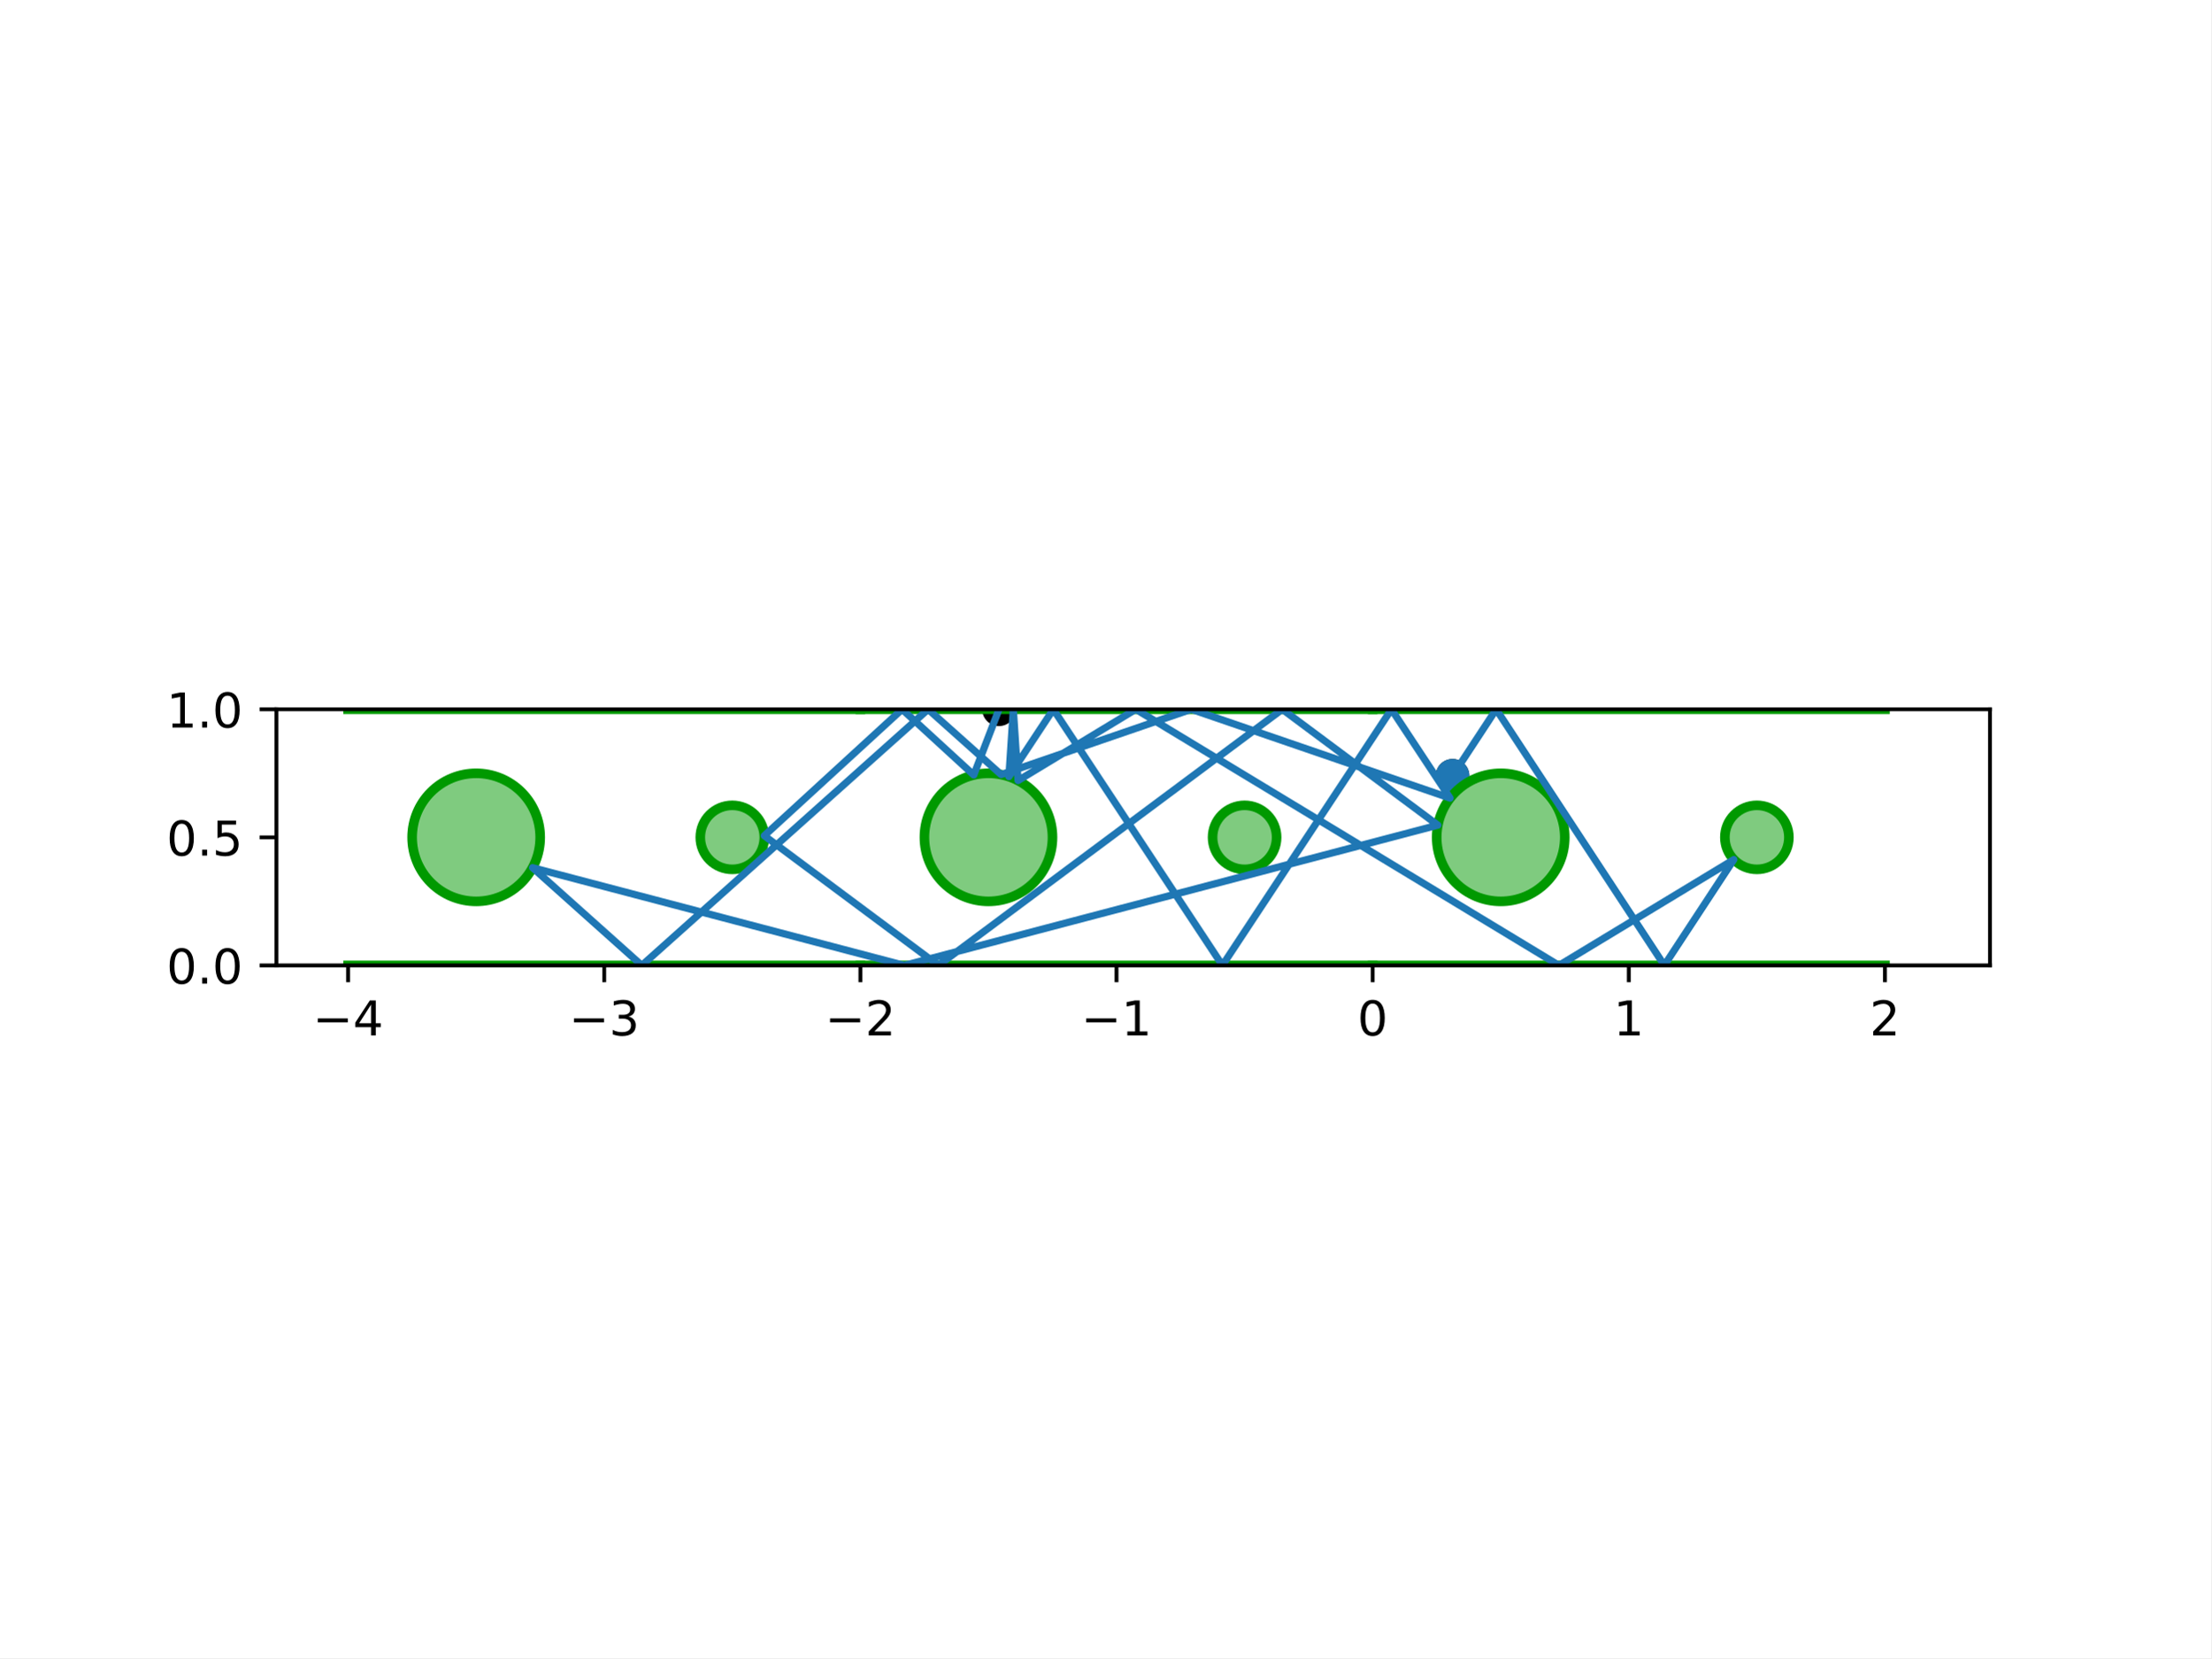
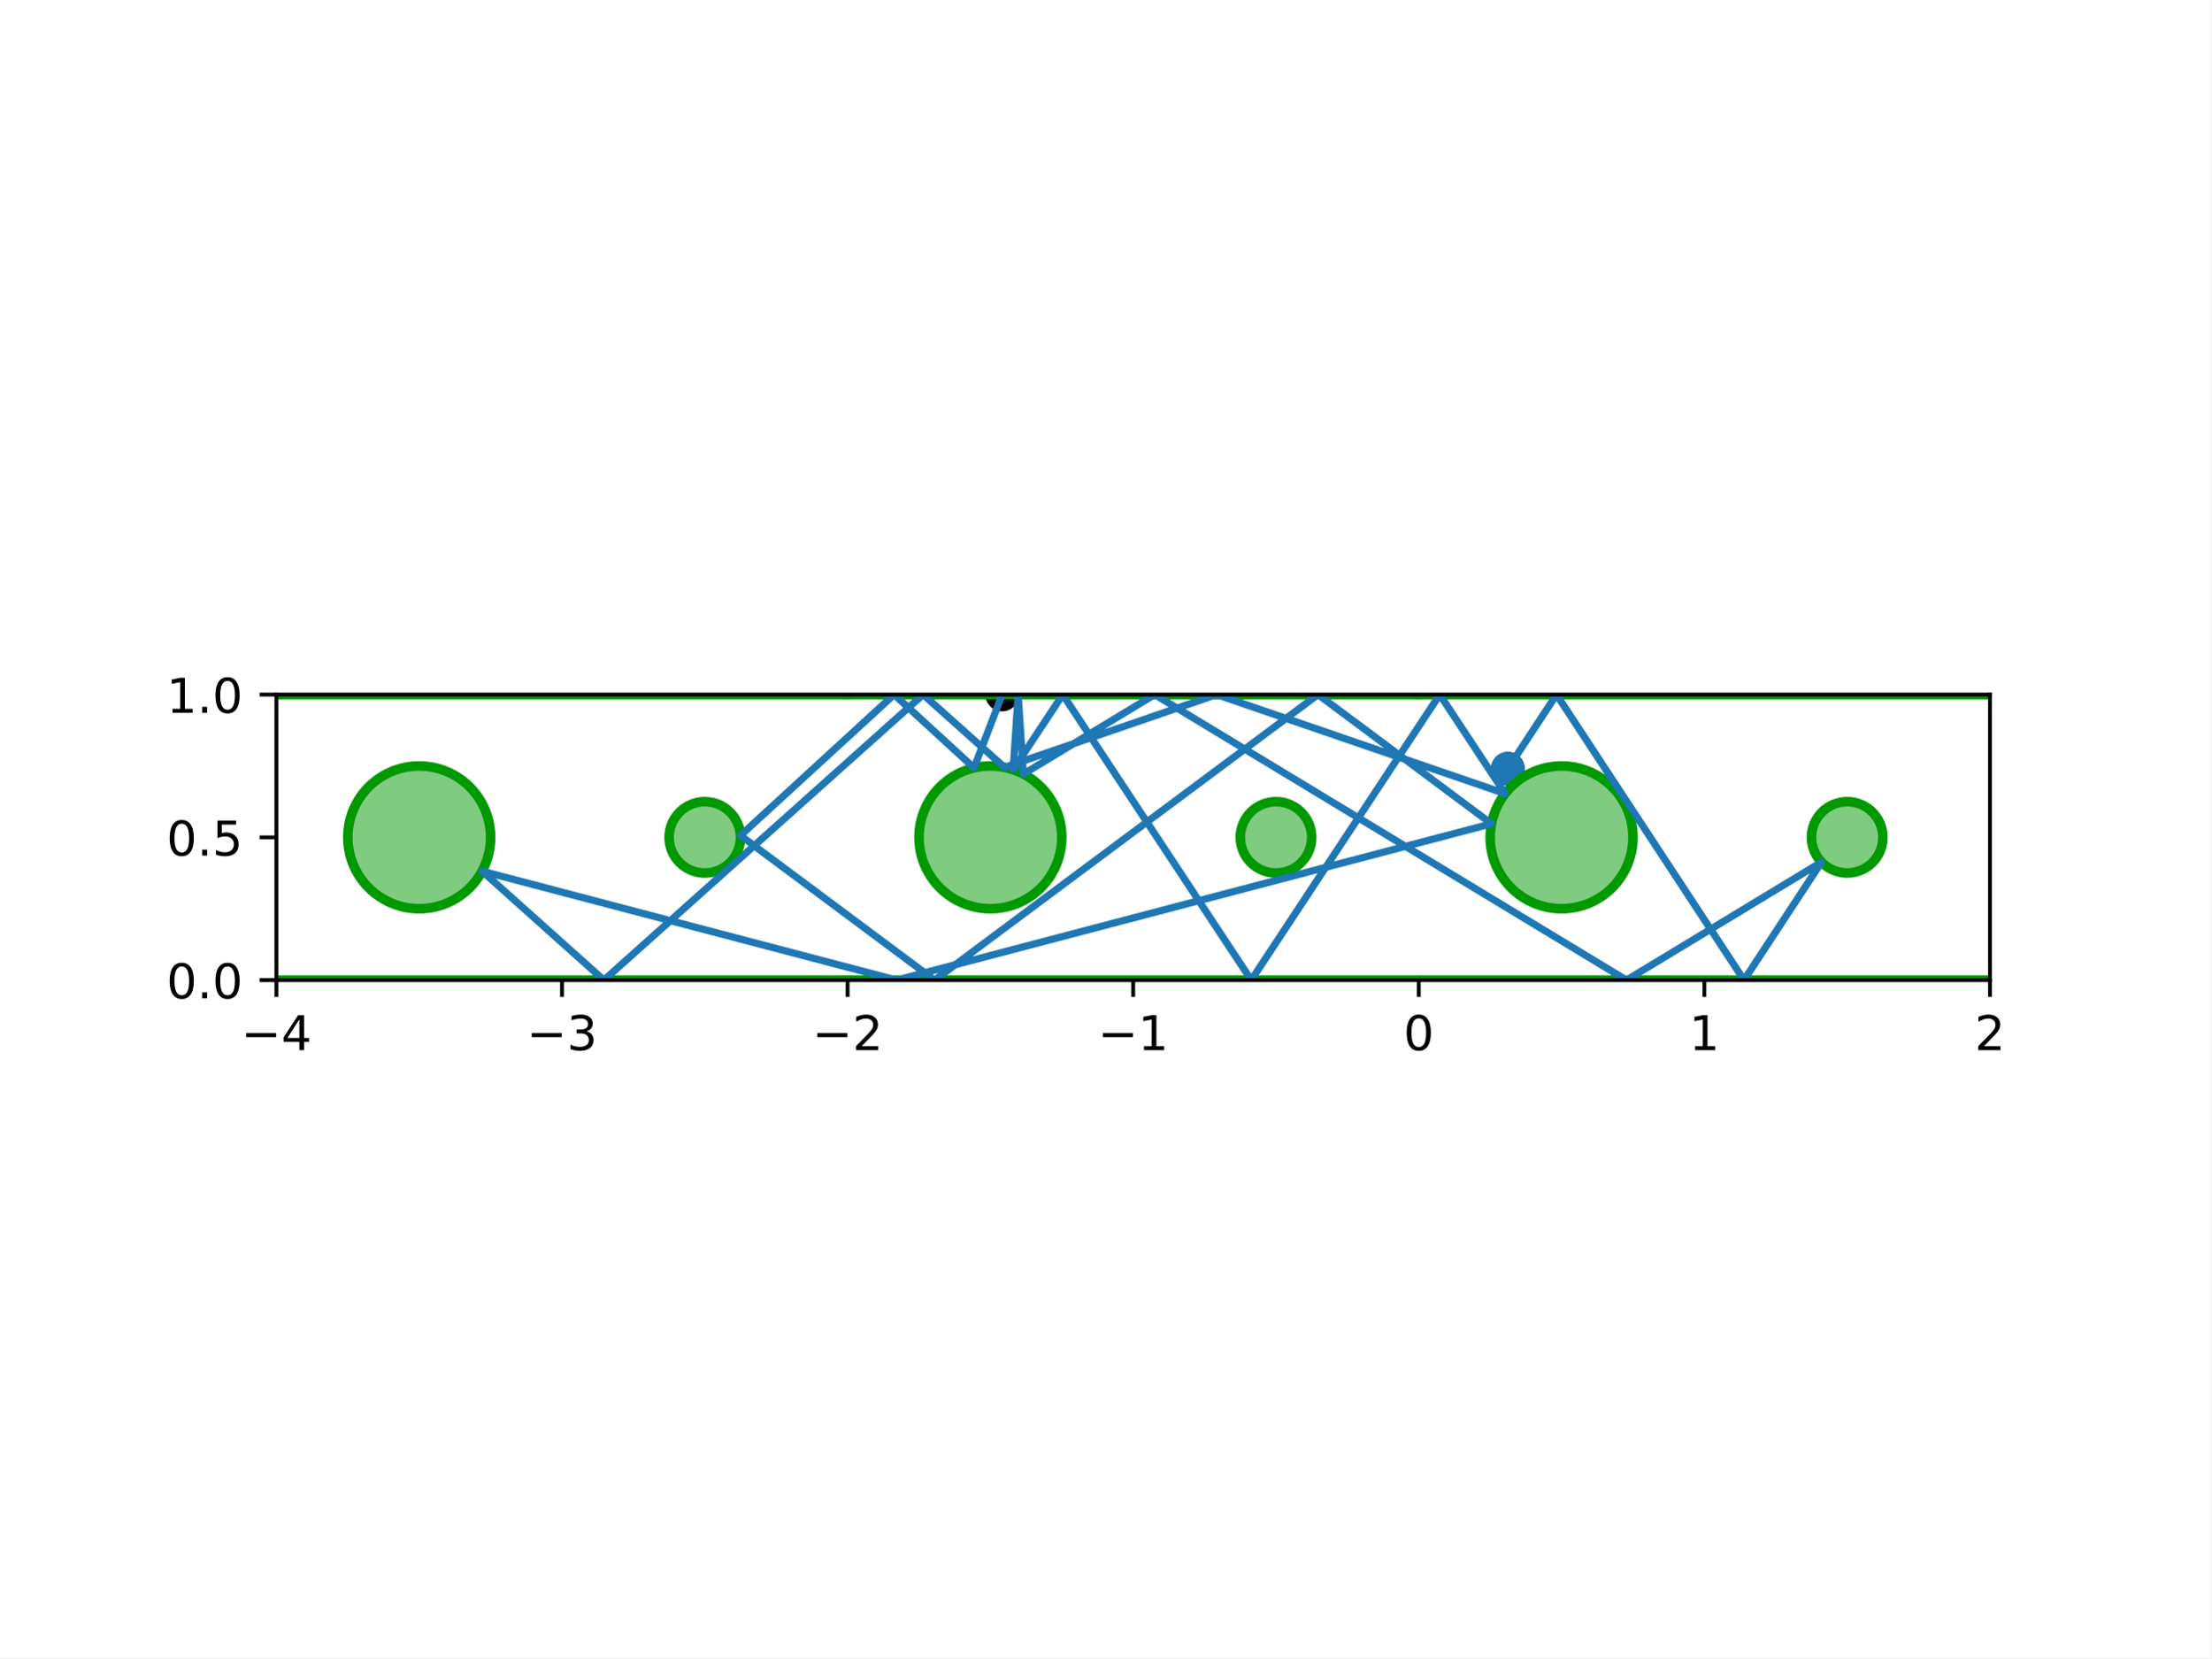
<svg xmlns="http://www.w3.org/2000/svg" xmlns:xlink="http://www.w3.org/1999/xlink" height="345.6pt" version="1.1" viewBox="0 0 460.8 345.6" width="460.8pt">
  <defs>
    <style type="text/css">
*{stroke-linecap:butt;stroke-linejoin:round;}
  </style>
  </defs>
  <g id="figure_1">
    <g id="patch_1">
      <path d="M 0 345.6  L 460.8 345.6  L 460.8 0  L 0 0  z " style="fill:#ffffff;" />
    </g>
    <g id="axes_1">
      <g id="patch_2">
-         <path d="M 57.6 201.219  L 414.72 201.219  L 414.72 147.837  L 57.6 147.837  z " style="fill:#ffffff;" />
+         <path d="M 57.6 204.288  L 414.72 204.288  L 414.72 144.768  L 57.6 144.768  z " style="fill:#ffffff;" />
      </g>
      <g id="PathCollection_1">
        <defs>
-           <path d="M 0 3  C 0.796 3 1.559 2.684 2.121 2.121  C 2.684 1.559 3 0.796 3 0  C 3 -0.796 2.684 -1.559 2.121 -2.121  C 1.559 -2.684 0.796 -3 0 -3  C -0.796 -3 -1.559 -2.684 -2.121 -2.121  C -2.684 -1.559 -3 -0.796 -3 0  C -3 0.796 -2.684 1.559 -2.121 2.121  C -1.559 2.684 -0.796 3 0 3  z " id="mc7af3fd97e" style="stroke:#000000;" />
+           <path d="M 0 3  C 0.796 3 1.559 2.684 2.121 2.121  C 2.684 1.559 3 0.796 3 0  C 3 -0.796 2.684 -1.559 2.121 -2.121  C 1.559 -2.684 0.796 -3 0 -3  C -0.796 -3 -1.559 -2.684 -2.121 -2.121  C -2.684 -1.559 -3 -0.796 -3 0  C -3 0.796 -2.684 1.559 -2.121 2.121  C -1.559 2.684 -0.796 3 0 3  z " id="m500082bd93" style="stroke:#000000;" />
        </defs>
-         <g clip-path="url(#p6a2ab13ccb)">
-           <use style="stroke:#000000;" x="302.718" xlink:href="#mc7af3fd97e" y="161.693" />
+         <g clip-path="url(#p3b5ce2d5d3)">
+           <use style="stroke:#000000;" x="314.244" xlink:href="#m500082bd93" y="160.217" />
        </g>
      </g>
      <g id="PathCollection_2">
        <defs>
-           <path d="M 0 3  C 0.796 3 1.559 2.684 2.121 2.121  C 2.684 1.559 3 0.796 3 0  C 3 -0.796 2.684 -1.559 2.121 -2.121  C 1.559 -2.684 0.796 -3 0 -3  C -0.796 -3 -1.559 -2.684 -2.121 -2.121  C -2.684 -1.559 -3 -0.796 -3 0  C -3 0.796 -2.684 1.559 -2.121 2.121  C -1.559 2.684 -0.796 3 0 3  z " id="m2e1e72c2ce" style="stroke:#1f77b4;" />
+           <path d="M 0 3  C 0.796 3 1.559 2.684 2.121 2.121  C 2.684 1.559 3 0.796 3 0  C 3 -0.796 2.684 -1.559 2.121 -2.121  C 1.559 -2.684 0.796 -3 0 -3  C -0.796 -3 -1.559 -2.684 -2.121 -2.121  C -2.684 -1.559 -3 -0.796 -3 0  C -3 0.796 -2.684 1.559 -2.121 2.121  C -1.559 2.684 -0.796 3 0 3  z " id="m9c407c1501" style="stroke:#1f77b4;" />
        </defs>
-         <g clip-path="url(#p6a2ab13ccb)">
-           <use style="fill:#1f77b4;stroke:#1f77b4;" x="302.718" xlink:href="#m2e1e72c2ce" y="161.693" />
+         <g clip-path="url(#p3b5ce2d5d3)">
+           <use style="fill:#1f77b4;stroke:#1f77b4;" x="314.244" xlink:href="#m9c407c1501" y="160.217" />
        </g>
      </g>
      <g id="PathCollection_3">
-         <g clip-path="url(#p6a2ab13ccb)">
-           <use style="stroke:#000000;" x="208.192" xlink:href="#mc7af3fd97e" y="147.837" />
+         <g clip-path="url(#p3b5ce2d5d3)">
+           <use style="stroke:#000000;" x="208.851" xlink:href="#m500082bd93" y="144.768" />
        </g>
      </g>
      <g id="patch_3">
-         <path clip-path="url(#p6a2ab13ccb)" d="M 99.229 187.874  C 102.768 187.874 106.163 186.467 108.666 183.965  C 111.168 181.462 112.575 178.067 112.575 174.528  C 112.575 170.989 111.168 167.594 108.666 165.091  C 106.163 162.589 102.768 161.182 99.229 161.182  C 95.69 161.182 92.295 162.589 89.792 165.091  C 87.289 167.594 85.883 170.989 85.883 174.528  C 85.883 178.067 87.289 181.462 89.792 183.965  C 92.295 186.467 95.69 187.874 99.229 187.874  z " style="fill:#009900;fill-opacity:0.5;stroke:#009900;stroke-linejoin:miter;stroke-width:2;" />
+         <path clip-path="url(#p3b5ce2d5d3)" d="M 87.36 189.408  C 91.306 189.408 95.091 187.84 97.882 185.05  C 100.672 182.259 102.24 178.474 102.24 174.528  C 102.24 170.582 100.672 166.797 97.882 164.006  C 95.091 161.216 91.306 159.648 87.36 159.648  C 83.414 159.648 79.629 161.216 76.838 164.006  C 74.048 166.797 72.48 170.582 72.48 174.528  C 72.48 178.474 74.048 182.259 76.838 185.05  C 79.629 187.84 83.414 189.408 87.36 189.408  z " style="fill:#009900;fill-opacity:0.5;stroke:#009900;stroke-linejoin:miter;stroke-width:2;" />
      </g>
      <g id="patch_4">
-         <path clip-path="url(#p6a2ab13ccb)" d="M 152.611 181.201  C 154.381 181.201 156.078 180.498 157.33 179.246  C 158.581 177.995 159.284 176.298 159.284 174.528  C 159.284 172.758 158.581 171.061 157.33 169.81  C 156.078 168.558 154.381 167.855 152.611 167.855  C 150.842 167.855 149.144 168.558 147.893 169.81  C 146.642 171.061 145.939 172.758 145.939 174.528  C 145.939 176.298 146.642 177.995 147.893 179.246  C 149.144 180.498 150.842 181.201 152.611 181.201  z " style="fill:#009900;fill-opacity:0.5;stroke:#009900;stroke-linejoin:miter;stroke-width:2;" />
+         <path clip-path="url(#p3b5ce2d5d3)" d="M 146.88 181.968  C 148.853 181.968 150.746 181.184 152.141 179.789  C 153.536 178.394 154.32 176.501 154.32 174.528  C 154.32 172.555 153.536 170.662 152.141 169.267  C 150.746 167.872 148.853 167.088 146.88 167.088  C 144.907 167.088 143.014 167.872 141.619 169.267  C 140.224 170.662 139.44 172.555 139.44 174.528  C 139.44 176.501 140.224 178.394 141.619 179.789  C 143.014 181.184 144.907 181.968 146.88 181.968  z " style="fill:#009900;fill-opacity:0.5;stroke:#009900;stroke-linejoin:miter;stroke-width:2;" />
      </g>
      <g id="patch_5">
-         <path clip-path="url(#p6a2ab13ccb)" d="M 205.994 187.874  C 209.533 187.874 212.928 186.467 215.431 183.965  C 217.933 181.462 219.34 178.067 219.34 174.528  C 219.34 170.989 217.933 167.594 215.431 165.091  C 212.928 162.589 209.533 161.182 205.994 161.182  C 202.455 161.182 199.06 162.589 196.557 165.091  C 194.054 167.594 192.648 170.989 192.648 174.528  C 192.648 178.067 194.054 181.462 196.557 183.965  C 199.06 186.467 202.455 187.874 205.994 187.874  z " style="fill:#009900;fill-opacity:0.5;stroke:#009900;stroke-linejoin:miter;stroke-width:2;" />
+         <path clip-path="url(#p3b5ce2d5d3)" d="M 206.4 189.408  C 210.346 189.408 214.131 187.84 216.922 185.05  C 219.712 182.259 221.28 178.474 221.28 174.528  C 221.28 170.582 219.712 166.797 216.922 164.006  C 214.131 161.216 210.346 159.648 206.4 159.648  C 202.454 159.648 198.669 161.216 195.878 164.006  C 193.088 166.797 191.52 170.582 191.52 174.528  C 191.52 178.474 193.088 182.259 195.878 185.05  C 198.669 187.84 202.454 189.408 206.4 189.408  z " style="fill:#009900;fill-opacity:0.5;stroke:#009900;stroke-linejoin:miter;stroke-width:2;" />
      </g>
      <g id="patch_6">
-         <path clip-path="url(#p6a2ab13ccb)" d="M 259.376 181.201  C 261.146 181.201 262.843 180.498 264.095 179.246  C 265.346 177.995 266.049 176.298 266.049 174.528  C 266.049 172.758 265.346 171.061 264.095 169.81  C 262.843 168.558 261.146 167.855 259.376 167.855  C 257.607 167.855 255.909 168.558 254.658 169.81  C 253.407 171.061 252.704 172.758 252.704 174.528  C 252.704 176.298 253.407 177.995 254.658 179.246  C 255.909 180.498 257.607 181.201 259.376 181.201  z " style="fill:#009900;fill-opacity:0.5;stroke:#009900;stroke-linejoin:miter;stroke-width:2;" />
+         <path clip-path="url(#p3b5ce2d5d3)" d="M 265.92 181.968  C 267.893 181.968 269.786 181.184 271.181 179.789  C 272.576 178.394 273.36 176.501 273.36 174.528  C 273.36 172.555 272.576 170.662 271.181 169.267  C 269.786 167.872 267.893 167.088 265.92 167.088  C 263.947 167.088 262.054 167.872 260.659 169.267  C 259.264 170.662 258.48 172.555 258.48 174.528  C 258.48 176.501 259.264 178.394 260.659 179.789  C 262.054 181.184 263.947 181.968 265.92 181.968  z " style="fill:#009900;fill-opacity:0.5;stroke:#009900;stroke-linejoin:miter;stroke-width:2;" />
      </g>
      <g id="patch_7">
-         <path clip-path="url(#p6a2ab13ccb)" d="M 312.759 187.874  C 316.298 187.874 319.693 186.467 322.196 183.965  C 324.698 181.462 326.105 178.067 326.105 174.528  C 326.105 170.989 324.698 167.594 322.196 165.091  C 319.693 162.589 316.298 161.182 312.759 161.182  C 309.22 161.182 305.825 162.589 303.322 165.091  C 300.819 167.594 299.413 170.989 299.413 174.528  C 299.413 178.067 300.819 181.462 303.322 183.965  C 305.825 186.467 309.22 187.874 312.759 187.874  z " style="fill:#009900;fill-opacity:0.5;stroke:#009900;stroke-linejoin:miter;stroke-width:2;" />
+         <path clip-path="url(#p3b5ce2d5d3)" d="M 325.44 189.408  C 329.386 189.408 333.171 187.84 335.962 185.05  C 338.752 182.259 340.32 178.474 340.32 174.528  C 340.32 170.582 338.752 166.797 335.962 164.006  C 333.171 161.216 329.386 159.648 325.44 159.648  C 321.494 159.648 317.709 161.216 314.918 164.006  C 312.128 166.797 310.56 170.582 310.56 174.528  C 310.56 178.474 312.128 182.259 314.918 185.05  C 317.709 187.84 321.494 189.408 325.44 189.408  z " style="fill:#009900;fill-opacity:0.5;stroke:#009900;stroke-linejoin:miter;stroke-width:2;" />
      </g>
      <g id="patch_8">
-         <path clip-path="url(#p6a2ab13ccb)" d="M 366.141 181.201  C 367.911 181.201 369.608 180.498 370.86 179.246  C 372.111 177.995 372.814 176.298 372.814 174.528  C 372.814 172.758 372.111 171.061 370.86 169.81  C 369.608 168.558 367.911 167.855 366.141 167.855  C 364.372 167.855 362.674 168.558 361.423 169.81  C 360.172 171.061 359.469 172.758 359.469 174.528  C 359.469 176.298 360.172 177.995 361.423 179.246  C 362.674 180.498 364.372 181.201 366.141 181.201  z " style="fill:#009900;fill-opacity:0.5;stroke:#009900;stroke-linejoin:miter;stroke-width:2;" />
+         <path clip-path="url(#p3b5ce2d5d3)" d="M 384.96 181.968  C 386.933 181.968 388.826 181.184 390.221 179.789  C 391.616 178.394 392.4 176.501 392.4 174.528  C 392.4 172.555 391.616 170.662 390.221 169.267  C 388.826 167.872 386.933 167.088 384.96 167.088  C 382.987 167.088 381.094 167.872 379.699 169.267  C 378.304 170.662 377.52 172.555 377.52 174.528  C 377.52 176.501 378.304 178.394 379.699 179.789  C 381.094 181.184 382.987 181.968 384.96 181.968  z " style="fill:#009900;fill-opacity:0.5;stroke:#009900;stroke-linejoin:miter;stroke-width:2;" />
      </g>
      <g id="matplotlib.axis_1">
        <g id="xtick_1">
          <g id="line2d_1">
            <defs>
-               <path d="M 0 0  L 0 3.5  " id="mcc41246e68" style="stroke:#000000;stroke-width:0.8;" />
-             </defs>
-             <g>
-               <use style="stroke:#000000;stroke-width:0.8;" x="72.538" xlink:href="#mcc41246e68" y="201.219" />
+               <path d="M 0 0  L 0 3.5  " id="m827f965c14" style="stroke:#000000;stroke-width:0.8;" />
+             </defs>
+             <g>
+               <use style="stroke:#000000;stroke-width:0.8;" x="57.6" xlink:href="#m827f965c14" y="204.288" />
            </g>
          </g>
          <g id="text_1">
            <defs>
              <path d="M 10.594 35.5  L 73.188 35.5  L 73.188 27.203  L 10.594 27.203  z " id="DejaVuSans-2212" />
              <path d="M 37.797 64.312  L 12.891 25.391  L 37.797 25.391  z M 35.203 72.906  L 47.609 72.906  L 47.609 25.391  L 58.016 25.391  L 58.016 17.188  L 47.609 17.188  L 47.609 0  L 37.797 0  L 37.797 17.188  L 4.891 17.188  L 4.891 26.703  z " id="DejaVuSans-34" />
            </defs>
-             <g transform="translate(65.16659 215.8177)scale(0.1 -0.1)">
+             <g transform="translate(50.22891 218.8864)scale(0.1 -0.1)">
              <use xlink:href="#DejaVuSans-2212" />
              <use x="83.789" xlink:href="#DejaVuSans-34" />
            </g>
          </g>
        </g>
        <g id="xtick_2">
          <g id="line2d_2">
            <g>
-               <use style="stroke:#000000;stroke-width:0.8;" x="125.92" xlink:href="#mcc41246e68" y="201.219" />
+               <use style="stroke:#000000;stroke-width:0.8;" x="117.12" xlink:href="#m827f965c14" y="204.288" />
            </g>
          </g>
          <g id="text_2">
            <defs>
              <path d="M 40.578 39.312  Q 47.656 37.797 51.625 33  Q 55.609 28.219 55.609 21.188  Q 55.609 10.406 48.188 4.484  Q 40.766 -1.422 27.094 -1.422  Q 22.516 -1.422 17.656 -0.516  Q 12.797 0.391 7.625 2.203  L 7.625 11.719  Q 11.719 9.328 16.594 8.109  Q 21.484 6.891 26.812 6.891  Q 36.078 6.891 40.938 10.547  Q 45.797 14.203 45.797 21.188  Q 45.797 27.641 41.281 31.266  Q 36.766 34.906 28.719 34.906  L 20.219 34.906  L 20.219 43.016  L 29.109 43.016  Q 36.375 43.016 40.234 45.922  Q 44.094 48.828 44.094 54.297  Q 44.094 59.906 40.109 62.906  Q 36.141 65.922 28.719 65.922  Q 24.656 65.922 20.016 65.031  Q 15.375 64.156 9.812 62.312  L 9.812 71.094  Q 15.438 72.656 20.344 73.438  Q 25.25 74.219 29.594 74.219  Q 40.828 74.219 47.359 69.109  Q 53.906 64.016 53.906 55.328  Q 53.906 49.266 50.438 45.094  Q 46.969 40.922 40.578 39.312  z " id="DejaVuSans-33" />
            </defs>
-             <g transform="translate(118.5491 215.8177)scale(0.1 -0.1)">
+             <g transform="translate(109.7489 218.8864)scale(0.1 -0.1)">
              <use xlink:href="#DejaVuSans-2212" />
              <use x="83.789" xlink:href="#DejaVuSans-33" />
            </g>
          </g>
        </g>
        <g id="xtick_3">
          <g id="line2d_3">
            <g>
-               <use style="stroke:#000000;stroke-width:0.8;" x="179.303" xlink:href="#mcc41246e68" y="201.219" />
+               <use style="stroke:#000000;stroke-width:0.8;" x="176.64" xlink:href="#m827f965c14" y="204.288" />
            </g>
          </g>
          <g id="text_3">
            <defs>
              <path d="M 19.188 8.297  L 53.609 8.297  L 53.609 0  L 7.328 0  L 7.328 8.297  Q 12.938 14.109 22.625 23.891  Q 32.328 33.688 34.812 36.531  Q 39.547 41.844 41.422 45.531  Q 43.312 49.219 43.312 52.781  Q 43.312 58.594 39.234 62.25  Q 35.156 65.922 28.609 65.922  Q 23.969 65.922 18.812 64.312  Q 13.672 62.703 7.812 59.422  L 7.812 69.391  Q 13.766 71.781 18.938 73  Q 24.125 74.219 28.422 74.219  Q 39.75 74.219 46.484 68.547  Q 53.219 62.891 53.219 53.422  Q 53.219 48.922 51.531 44.891  Q 49.859 40.875 45.406 35.406  Q 44.188 33.984 37.641 27.219  Q 31.109 20.453 19.188 8.297  z " id="DejaVuSans-32" />
            </defs>
-             <g transform="translate(171.9316 215.8177)scale(0.1 -0.1)">
+             <g transform="translate(169.2689 218.8864)scale(0.1 -0.1)">
              <use xlink:href="#DejaVuSans-2212" />
              <use x="83.789" xlink:href="#DejaVuSans-32" />
            </g>
          </g>
        </g>
        <g id="xtick_4">
          <g id="line2d_4">
            <g>
-               <use style="stroke:#000000;stroke-width:0.8;" x="232.685" xlink:href="#mcc41246e68" y="201.219" />
+               <use style="stroke:#000000;stroke-width:0.8;" x="236.16" xlink:href="#m827f965c14" y="204.288" />
            </g>
          </g>
          <g id="text_4">
            <defs>
              <path d="M 12.406 8.297  L 28.516 8.297  L 28.516 63.922  L 10.984 60.406  L 10.984 69.391  L 28.422 72.906  L 38.281 72.906  L 38.281 8.297  L 54.391 8.297  L 54.391 0  L 12.406 0  z " id="DejaVuSans-31" />
            </defs>
-             <g transform="translate(225.3141 215.8177)scale(0.1 -0.1)">
+             <g transform="translate(228.7889 218.8864)scale(0.1 -0.1)">
              <use xlink:href="#DejaVuSans-2212" />
              <use x="83.789" xlink:href="#DejaVuSans-31" />
            </g>
          </g>
        </g>
        <g id="xtick_5">
          <g id="line2d_5">
            <g>
-               <use style="stroke:#000000;stroke-width:0.8;" x="286.068" xlink:href="#mcc41246e68" y="201.219" />
+               <use style="stroke:#000000;stroke-width:0.8;" x="295.68" xlink:href="#m827f965c14" y="204.288" />
            </g>
          </g>
          <g id="text_5">
            <defs>
              <path d="M 31.781 66.406  Q 24.172 66.406 20.328 58.906  Q 16.5 51.422 16.5 36.375  Q 16.5 21.391 20.328 13.891  Q 24.172 6.391 31.781 6.391  Q 39.453 6.391 43.281 13.891  Q 47.125 21.391 47.125 36.375  Q 47.125 51.422 43.281 58.906  Q 39.453 66.406 31.781 66.406  z M 31.781 74.219  Q 44.047 74.219 50.516 64.516  Q 56.984 54.828 56.984 36.375  Q 56.984 17.969 50.516 8.266  Q 44.047 -1.422 31.781 -1.422  Q 19.531 -1.422 13.062 8.266  Q 6.594 17.969 6.594 36.375  Q 6.594 54.828 13.062 64.516  Q 19.531 74.219 31.781 74.219  z " id="DejaVuSans-30" />
            </defs>
-             <g transform="translate(282.8864 215.8177)scale(0.1 -0.1)">
+             <g transform="translate(292.4987 218.8864)scale(0.1 -0.1)">
              <use xlink:href="#DejaVuSans-30" />
            </g>
          </g>
        </g>
        <g id="xtick_6">
          <g id="line2d_6">
            <g>
-               <use style="stroke:#000000;stroke-width:0.8;" x="339.45" xlink:href="#mcc41246e68" y="201.219" />
+               <use style="stroke:#000000;stroke-width:0.8;" x="355.2" xlink:href="#m827f965c14" y="204.288" />
            </g>
          </g>
          <g id="text_6">
-             <g transform="translate(336.2689 215.8177)scale(0.1 -0.1)">
+             <g transform="translate(352.0188 218.8864)scale(0.1 -0.1)">
              <use xlink:href="#DejaVuSans-31" />
            </g>
          </g>
        </g>
        <g id="xtick_7">
          <g id="line2d_7">
            <g>
-               <use style="stroke:#000000;stroke-width:0.8;" x="392.833" xlink:href="#mcc41246e68" y="201.219" />
+               <use style="stroke:#000000;stroke-width:0.8;" x="414.72" xlink:href="#m827f965c14" y="204.288" />
            </g>
          </g>
          <g id="text_7">
-             <g transform="translate(389.6514 215.8177)scale(0.1 -0.1)">
+             <g transform="translate(411.5387 218.8864)scale(0.1 -0.1)">
              <use xlink:href="#DejaVuSans-32" />
            </g>
          </g>
        </g>
      </g>
      <g id="matplotlib.axis_2">
        <g id="ytick_1">
          <g id="line2d_8">
            <defs>
-               <path d="M 0 0  L -3.5 0  " id="m11b4f591d6" style="stroke:#000000;stroke-width:0.8;" />
-             </defs>
-             <g>
-               <use style="stroke:#000000;stroke-width:0.8;" x="57.6" xlink:href="#m11b4f591d6" y="201.219" />
+               <path d="M 0 0  L -3.5 0  " id="m63d7c34f66" style="stroke:#000000;stroke-width:0.8;" />
+             </defs>
+             <g>
+               <use style="stroke:#000000;stroke-width:0.8;" x="57.6" xlink:href="#m63d7c34f66" y="204.288" />
            </g>
          </g>
          <g id="text_8">
            <defs>
              <path d="M 10.688 12.406  L 21 12.406  L 21 0  L 10.688 0  z " id="DejaVuSans-2e" />
            </defs>
-             <g transform="translate(34.69687 205.0185)scale(0.1 -0.1)">
+             <g transform="translate(34.69687 208.0872)scale(0.1 -0.1)">
              <use xlink:href="#DejaVuSans-30" />
              <use x="63.623" xlink:href="#DejaVuSans-2e" />
              <use x="95.41" xlink:href="#DejaVuSans-30" />
            </g>
          </g>
        </g>
        <g id="ytick_2">
          <g id="line2d_9">
            <g>
-               <use style="stroke:#000000;stroke-width:0.8;" x="57.6" xlink:href="#m11b4f591d6" y="174.528" />
+               <use style="stroke:#000000;stroke-width:0.8;" x="57.6" xlink:href="#m63d7c34f66" y="174.528" />
            </g>
          </g>
          <g id="text_9">
            <defs>
              <path d="M 10.797 72.906  L 49.516 72.906  L 49.516 64.594  L 19.828 64.594  L 19.828 46.734  Q 21.969 47.469 24.109 47.828  Q 26.266 48.188 28.422 48.188  Q 40.625 48.188 47.75 41.5  Q 54.891 34.812 54.891 23.391  Q 54.891 11.625 47.562 5.094  Q 40.234 -1.422 26.906 -1.422  Q 22.312 -1.422 17.547 -0.641  Q 12.797 0.141 7.719 1.703  L 7.719 11.625  Q 12.109 9.234 16.797 8.062  Q 21.484 6.891 26.703 6.891  Q 35.156 6.891 40.078 11.328  Q 45.016 15.766 45.016 23.391  Q 45.016 31 40.078 35.438  Q 35.156 39.891 26.703 39.891  Q 22.75 39.891 18.812 39.016  Q 14.891 38.141 10.797 36.281  z " id="DejaVuSans-35" />
            </defs>
            <g transform="translate(34.69687 178.3272)scale(0.1 -0.1)">
              <use xlink:href="#DejaVuSans-30" />
              <use x="63.623" xlink:href="#DejaVuSans-2e" />
              <use x="95.41" xlink:href="#DejaVuSans-35" />
            </g>
          </g>
        </g>
        <g id="ytick_3">
          <g id="line2d_10">
            <g>
-               <use style="stroke:#000000;stroke-width:0.8;" x="57.6" xlink:href="#m11b4f591d6" y="147.837" />
+               <use style="stroke:#000000;stroke-width:0.8;" x="57.6" xlink:href="#m63d7c34f66" y="144.768" />
            </g>
          </g>
          <g id="text_10">
-             <g transform="translate(34.69687 151.636)scale(0.1 -0.1)">
+             <g transform="translate(34.69687 148.5672)scale(0.1 -0.1)">
              <use xlink:href="#DejaVuSans-31" />
              <use x="63.623" xlink:href="#DejaVuSans-2e" />
              <use x="95.41" xlink:href="#DejaVuSans-30" />
            </g>
          </g>
        </g>
      </g>
      <g id="line2d_11">
-         <path clip-path="url(#p6a2ab13ccb)" d="M 72.538 147.837  L 179.303 147.837  " style="fill:none;stroke:#009900;stroke-linecap:square;stroke-width:2;" />
+         <path clip-path="url(#p3b5ce2d5d3)" d="M 57.6 144.768  L 176.64 144.768  " style="fill:none;stroke:#009900;stroke-linecap:square;stroke-width:2;" />
      </g>
      <g id="line2d_12">
-         <path clip-path="url(#p6a2ab13ccb)" d="M 72.538 201.219  L 179.303 201.219  " style="fill:none;stroke:#009900;stroke-linecap:square;stroke-width:2;" />
+         <path clip-path="url(#p3b5ce2d5d3)" d="M 57.6 204.288  L 176.64 204.288  " style="fill:none;stroke:#009900;stroke-linecap:square;stroke-width:2;" />
      </g>
      <g id="line2d_13">
-         <path clip-path="url(#p6a2ab13ccb)" d="M 179.303 147.837  L 286.068 147.837  " style="fill:none;stroke:#009900;stroke-linecap:square;stroke-width:2;" />
+         <path clip-path="url(#p3b5ce2d5d3)" d="M 176.64 144.768  L 295.68 144.768  " style="fill:none;stroke:#009900;stroke-linecap:square;stroke-width:2;" />
      </g>
      <g id="line2d_14">
-         <path clip-path="url(#p6a2ab13ccb)" d="M 179.303 201.219  L 286.068 201.219  " style="fill:none;stroke:#009900;stroke-linecap:square;stroke-width:2;" />
+         <path clip-path="url(#p3b5ce2d5d3)" d="M 176.64 204.288  L 295.68 204.288  " style="fill:none;stroke:#009900;stroke-linecap:square;stroke-width:2;" />
      </g>
      <g id="line2d_15">
-         <path clip-path="url(#p6a2ab13ccb)" d="M 286.068 147.837  L 392.833 147.837  " style="fill:none;stroke:#009900;stroke-linecap:square;stroke-width:2;" />
+         <path clip-path="url(#p3b5ce2d5d3)" d="M 295.68 144.768  L 414.72 144.768  " style="fill:none;stroke:#009900;stroke-linecap:square;stroke-width:2;" />
      </g>
      <g id="line2d_16">
-         <path clip-path="url(#p6a2ab13ccb)" d="M 286.068 201.219  L 392.833 201.219  " style="fill:none;stroke:#009900;stroke-linecap:square;stroke-width:2;" />
+         <path clip-path="url(#p3b5ce2d5d3)" d="M 295.68 204.288  L 414.72 204.288  " style="fill:none;stroke:#009900;stroke-linecap:square;stroke-width:2;" />
      </g>
      <g id="line2d_17">
-         <path clip-path="url(#p6a2ab13ccb)" d="M 302.718 161.693  L 311.813 147.837  L 346.856 201.219  L 361.338 179.159  L 324.893 201.219  L 236.702 147.837  L 212.16 162.692  L 211.179 147.837  L 210.251 161.88  L 219.52 147.837  L 254.753 201.219  L 289.986 147.837  L 302.208 166.355  L 248.277 147.837  L 208.639 161.447  L 193.425 147.837  L 133.753 201.219  L 110.982 180.849  L 188.465 201.219  L 299.657 171.987  L 267.235 147.837  L 195.567 201.219  L 159.276 174.188  L 188.001 147.837  L 202.937 161.537  L 208.192 147.837  " style="fill:none;stroke:#1f77b4;stroke-linecap:square;stroke-width:1.5;" />
+         <path clip-path="url(#p3b5ce2d5d3)" d="M 314.244 160.217  L 324.386 144.768  L 363.458 204.288  L 379.604 179.692  L 338.969 204.288  L 240.638 144.768  L 213.275 161.331  L 212.181 144.768  L 211.147 160.425  L 221.481 144.768  L 260.765 204.288  L 300.049 144.768  L 313.677 165.416  L 253.544 144.768  L 209.349 159.943  L 192.386 144.768  L 125.853 204.288  L 100.465 181.576  L 186.856 204.288  L 310.832 171.695  L 274.682 144.768  L 194.774 204.288  L 154.31 174.148  L 186.339 144.768  L 202.991 160.044  L 208.851 144.768  " style="fill:none;stroke:#1f77b4;stroke-linecap:square;stroke-width:1.5;" />
      </g>
      <g id="patch_9">
-         <path d="M 57.6 201.219  L 57.6 147.837  " style="fill:none;stroke:#000000;stroke-linecap:square;stroke-linejoin:miter;stroke-width:0.8;" />
+         <path d="M 57.6 204.288  L 57.6 144.768  " style="fill:none;stroke:#000000;stroke-linecap:square;stroke-linejoin:miter;stroke-width:0.8;" />
      </g>
      <g id="patch_10">
-         <path d="M 414.72 201.219  L 414.72 147.837  " style="fill:none;stroke:#000000;stroke-linecap:square;stroke-linejoin:miter;stroke-width:0.8;" />
+         <path d="M 414.72 204.288  L 414.72 144.768  " style="fill:none;stroke:#000000;stroke-linecap:square;stroke-linejoin:miter;stroke-width:0.8;" />
      </g>
      <g id="patch_11">
-         <path d="M 57.6 201.219  L 414.72 201.219  " style="fill:none;stroke:#000000;stroke-linecap:square;stroke-linejoin:miter;stroke-width:0.8;" />
+         <path d="M 57.6 204.288  L 414.72 204.288  " style="fill:none;stroke:#000000;stroke-linecap:square;stroke-linejoin:miter;stroke-width:0.8;" />
      </g>
      <g id="patch_12">
-         <path d="M 57.6 147.837  L 414.72 147.837  " style="fill:none;stroke:#000000;stroke-linecap:square;stroke-linejoin:miter;stroke-width:0.8;" />
+         <path d="M 57.6 144.768  L 414.72 144.768  " style="fill:none;stroke:#000000;stroke-linecap:square;stroke-linejoin:miter;stroke-width:0.8;" />
      </g>
    </g>
  </g>
  <defs>
-     <clipPath id="p6a2ab13ccb">
-       <rect height="53.382" width="357.12" x="57.6" y="147.837" />
+     <clipPath id="p3b5ce2d5d3">
+       <rect height="59.52" width="357.12" x="57.6" y="144.768" />
    </clipPath>
  </defs>
</svg>
